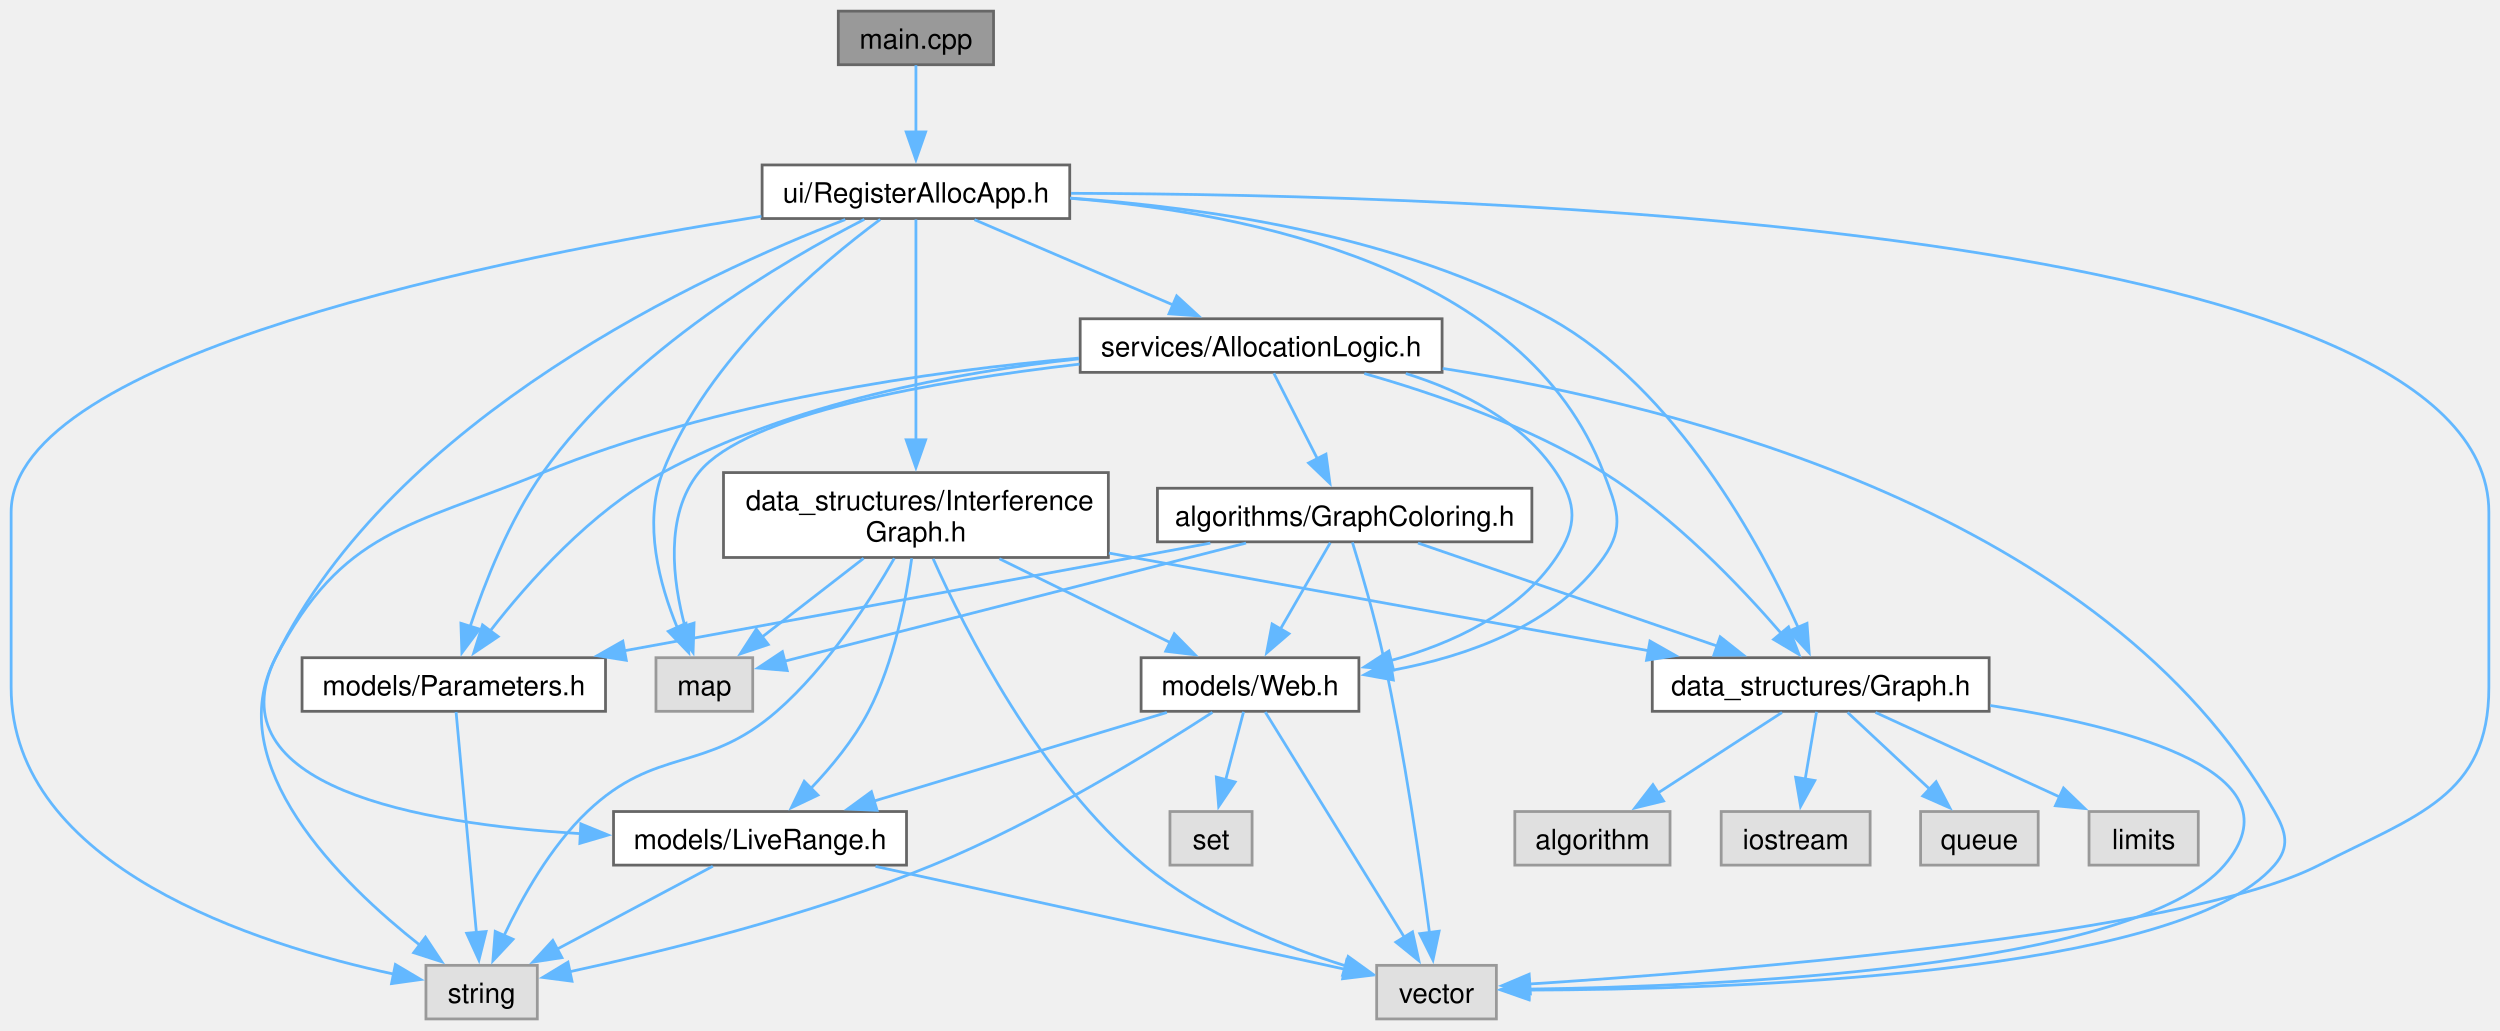
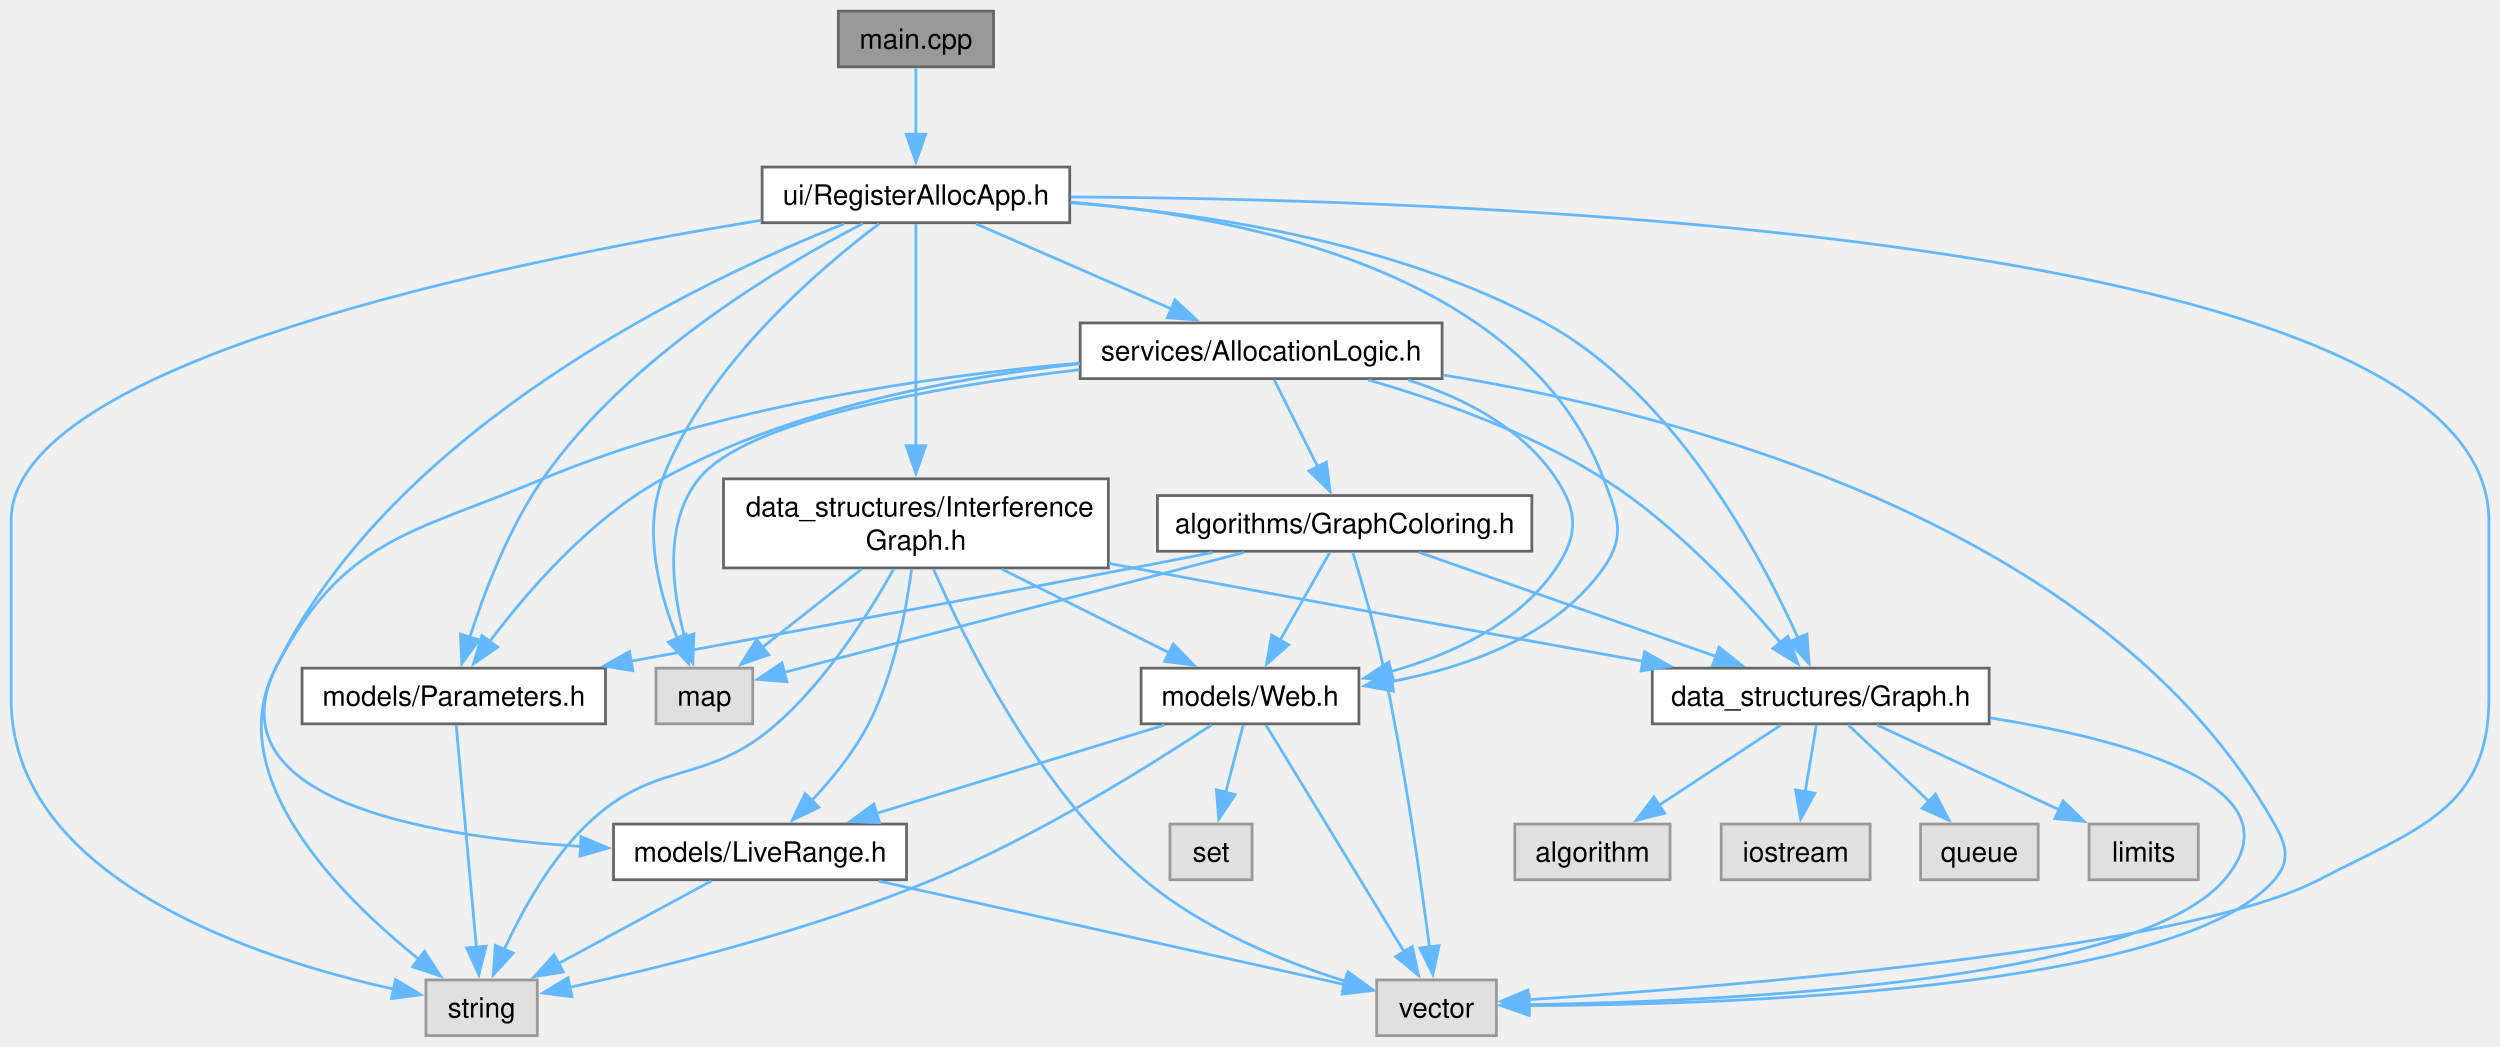
- <svg xmlns="http://www.w3.org/2000/svg" xmlns:xlink="http://www.w3.org/1999/xlink" width="898pt" height="370pt" viewBox="0.00 0.00 898.00 370.00">
-   <g id="graph0" class="graph" transform="scale(1 1) rotate(0) translate(4 366)">
+ <svg xmlns="http://www.w3.org/2000/svg" xmlns:xlink="http://www.w3.org/1999/xlink" width="898pt" height="376pt" viewBox="0.00 0.00 898.00 376.00">
+   <g id="graph0" class="graph" transform="scale(1 1) rotate(0) translate(4 372)">
    <g id="Node000001" class="node">
      <g id="a_Node000001">
        <a xlink:title=" ">
-           <polygon fill="#999999" stroke="#666666" points="352.88,-362 297.12,-362 297.12,-342.75 352.88,-342.75 352.88,-362" />
-           <text text-anchor="middle" x="325" y="-348.5" font-family="Helvetica,sans-Serif" font-size="10.00">main.cpp</text>
+           <polygon fill="#999999" stroke="#666666" points="352.88,-368 297.12,-368 297.12,-348 352.88,-348 352.88,-368" />
+           <text text-anchor="middle" x="325" y="-354.5" font-family="Helvetica,sans-Serif" font-size="10.00">main.cpp</text>
        </a>
      </g>
    </g>
    <g id="Node000002" class="node">
      <g id="a_Node000002">
-         <a xlink:href="_register_alloc_app_8h.html" target="_top" xlink:title="Main application controller: CLI and batch-mode entry points.">
-           <polygon fill="white" stroke="#666666" points="380.25,-306.75 269.75,-306.75 269.75,-287.5 380.25,-287.5 380.25,-306.75" />
-           <text text-anchor="middle" x="325" y="-293.25" font-family="Helvetica,sans-Serif" font-size="10.00">ui/RegisterAllocApp.h</text>
+         <a xlink:href="RegisterAllocApp_8h.html" target="_top" xlink:title="Main application controller: CLI and batch-mode entry points.">
+           <polygon fill="white" stroke="#666666" points="380.25,-312 269.75,-312 269.75,-292 380.25,-292 380.25,-312" />
+           <text text-anchor="middle" x="325" y="-298.5" font-family="Helvetica,sans-Serif" font-size="10.00">ui/RegisterAllocApp.h</text>
        </a>
      </g>
    </g>
    <g id="edge1_Node000001_Node000002" class="edge">
      <g id="a_edge1_Node000001_Node000002">
        <a xlink:title=" ">
-           <path fill="none" stroke="#63b8ff" d="M325,-342.58C325,-336.07 325,-326.92 325,-318.62" />
-           <polygon fill="#63b8ff" stroke="#63b8ff" points="328.5,-318.62 325,-308.62 321.5,-318.62 328.5,-318.62" />
+           <path fill="none" stroke="#63b8ff" d="M325,-347.59C325,-341.01 325,-331.96 325,-323.73" />
+           <polygon fill="#63b8ff" stroke="#63b8ff" points="328.5,-323.81 325,-313.81 321.5,-323.81 328.5,-323.81" />
        </a>
      </g>
    </g>
    <g id="Node000003" class="node">
      <g id="a_Node000003">
        <a xlink:title=" ">
-           <polygon fill="#e0e0e0" stroke="#999999" points="266.38,-129.75 231.62,-129.75 231.62,-110.5 266.38,-110.5 266.38,-129.75" />
-           <text text-anchor="middle" x="249" y="-116.25" font-family="Helvetica,sans-Serif" font-size="10.00">map</text>
+           <polygon fill="#e0e0e0" stroke="#999999" points="266.38,-132 231.62,-132 231.62,-112 266.38,-112 266.38,-132" />
+           <text text-anchor="middle" x="249" y="-118.5" font-family="Helvetica,sans-Serif" font-size="10.00">map</text>
        </a>
      </g>
    </g>
    <g id="edge2_Node000002_Node000003" class="edge">
      <g id="a_edge2_Node000002_Node000003">
        <a xlink:title=" ">
-           <path fill="none" stroke="#63b8ff" d="M312.18,-287.18C291.1,-271.59 249.84,-237.16 234,-196.25 226.96,-178.06 232.9,-156.07 239.27,-140.59" />
-           <polygon fill="#63b8ff" stroke="#63b8ff" points="242.42,-142.12 243.38,-131.57 236.05,-139.22 242.42,-142.12" />
+           <path fill="none" stroke="#63b8ff" d="M311.84,-291.67C290.65,-275.73 249.74,-240.98 234,-200 226.77,-181.18 232.92,-158.37 239.39,-142.48" />
+           <polygon fill="#63b8ff" stroke="#63b8ff" points="242.44,-144.23 243.35,-133.68 236.06,-141.36 242.44,-144.23" />
        </a>
      </g>
    </g>
    <g id="Node000004" class="node">
      <g id="a_Node000004">
        <a xlink:title=" ">
-           <polygon fill="#e0e0e0" stroke="#999999" points="189,-19.25 149,-19.25 149,0 189,0 189,-19.25" />
-           <text text-anchor="middle" x="169" y="-5.75" font-family="Helvetica,sans-Serif" font-size="10.00">string</text>
+           <polygon fill="#e0e0e0" stroke="#999999" points="189,-20 149,-20 149,0 189,0 189,-20" />
+           <text text-anchor="middle" x="169" y="-6.5" font-family="Helvetica,sans-Serif" font-size="10.00">string</text>
        </a>
      </g>
    </g>
    <g id="edge3_Node000002_Node000004" class="edge">
      <g id="a_edge3_Node000002_Node000004">
        <a xlink:title=" ">
-           <path fill="none" stroke="#63b8ff" d="M269.5,-288.32C176.68,-273.69 0,-238.44 0,-182 0,-182 0,-182 0,-119.12 0,-54.54 88.47,-26.62 137.39,-16.11" />
-           <polygon fill="#63b8ff" stroke="#63b8ff" points="138.02,-19.55 147.13,-14.15 136.64,-12.69 138.02,-19.55" />
+           <path fill="none" stroke="#63b8ff" d="M269.5,-292.9C176.68,-277.77 0,-241.54 0,-185 0,-185 0,-185 0,-121 0,-56.16 88.47,-27.56 137.39,-16.71" />
+           <polygon fill="#63b8ff" stroke="#63b8ff" points="138.05,-20.14 147.13,-14.68 136.63,-13.29 138.05,-20.14" />
        </a>
      </g>
    </g>
    <g id="Node000005" class="node">
      <g id="a_Node000005">
        <a xlink:title=" ">
-           <polygon fill="#e0e0e0" stroke="#999999" points="533.5,-19.25 490.5,-19.25 490.5,0 533.5,0 533.5,-19.25" />
-           <text text-anchor="middle" x="512" y="-5.75" font-family="Helvetica,sans-Serif" font-size="10.00">vector</text>
+           <polygon fill="#e0e0e0" stroke="#999999" points="533.5,-20 490.5,-20 490.5,0 533.5,0 533.5,-20" />
+           <text text-anchor="middle" x="512" y="-6.5" font-family="Helvetica,sans-Serif" font-size="10.00">vector</text>
        </a>
      </g>
    </g>
    <g id="edge4_Node000002_Node000005" class="edge">
      <g id="a_edge4_Node000002_Node000005">
        <a xlink:title=" ">
-           <path fill="none" stroke="#63b8ff" d="M380.72,-296.56C523.26,-296.19 890,-285.2 890,-182 890,-182 890,-182 890,-119.12 890,-79.87 863.92,-73.17 829,-55.25 779.92,-30.06 616.34,-17.1 545.35,-12.55" />
-           <polygon fill="#63b8ff" stroke="#63b8ff" points="545.71,-9.07 535.51,-11.94 545.27,-16.06 545.71,-9.07" />
+           <path fill="none" stroke="#63b8ff" d="M380.72,-301.26C523.26,-300.43 890,-288.27 890,-185 890,-185 890,-185 890,-121 890,-81.38 864.16,-74.26 829,-56 779.92,-30.51 615.61,-17.46 544.86,-12.91" />
+           <polygon fill="#63b8ff" stroke="#63b8ff" points="545.27,-9.43 535.07,-12.3 544.84,-16.41 545.27,-9.43" />
        </a>
      </g>
    </g>
    <g id="Node000006" class="node">
      <g id="a_Node000006">
-         <a xlink:href="_graph_8h.html" target="_top" xlink:title=" ">
-           <polygon fill="white" stroke="#666666" points="710.5,-129.75 589.5,-129.75 589.5,-110.5 710.5,-110.5 710.5,-129.75" />
-           <text text-anchor="middle" x="650" y="-116.25" font-family="Helvetica,sans-Serif" font-size="10.00">data_structures/Graph.h</text>
+         <a xlink:href="Graph_8h.html" target="_top" xlink:title=" ">
+           <polygon fill="white" stroke="#666666" points="710.5,-132 589.5,-132 589.5,-112 710.5,-112 710.5,-132" />
+           <text text-anchor="middle" x="650" y="-118.5" font-family="Helvetica,sans-Serif" font-size="10.00">data_structures/Graph.h</text>
        </a>
      </g>
    </g>
    <g id="edge5_Node000002_Node000006" class="edge">
      <g id="a_edge5_Node000002_Node000006">
        <a xlink:title=" ">
-           <path fill="none" stroke="#63b8ff" d="M380.34,-294.85C428.67,-291.59 499.3,-281.49 553,-251.5 598.23,-226.24 628.48,-170.14 641.97,-140.44" />
-           <polygon fill="#63b8ff" stroke="#63b8ff" points="645.07,-142.09 645.85,-131.53 638.65,-139.3 645.07,-142.09" />
+           <path fill="none" stroke="#63b8ff" d="M380.64,-299.15C428.43,-295.49 497.81,-285.06 551,-256 597.38,-230.66 628.16,-173.24 641.86,-142.8" />
+           <polygon fill="#63b8ff" stroke="#63b8ff" points="645.06,-144.21 645.81,-133.64 638.64,-141.44 645.06,-144.21" />
        </a>
      </g>
    </g>
    <g id="Node000011" class="node">
      <g id="a_Node000011">
-         <a xlink:href="_interference_graph_8h.html" target="_top" xlink:title="Builds live webs and the interference graph from parsed live ranges.">
-           <polygon fill="white" stroke="#666666" points="394.12,-196.25 255.88,-196.25 255.88,-165.75 394.12,-165.75 394.12,-196.25" />
-           <text text-anchor="start" x="263.88" y="-182.75" font-family="Helvetica,sans-Serif" font-size="10.00">data_structures/Interference</text>
-           <text text-anchor="middle" x="325" y="-171.5" font-family="Helvetica,sans-Serif" font-size="10.00">Graph.h</text>
+         <a xlink:href="InterferenceGraph_8h.html" target="_top" xlink:title="Builds live webs and the interference graph from parsed live ranges.">
+           <polygon fill="white" stroke="#666666" points="394.12,-200 255.88,-200 255.88,-168 394.12,-168 394.12,-200" />
+           <text text-anchor="start" x="263.88" y="-186.5" font-family="Helvetica,sans-Serif" font-size="10.00">data_structures/Interference</text>
+           <text text-anchor="middle" x="325" y="-174.5" font-family="Helvetica,sans-Serif" font-size="10.00">Graph.h</text>
        </a>
      </g>
    </g>
    <g id="edge11_Node000002_Node000011" class="edge">
      <g id="a_edge11_Node000002_Node000011">
        <a xlink:title=" ">
-           <path fill="none" stroke="#63b8ff" d="M325,-287.17C325,-270.28 325,-233.15 325,-207.85" />
-           <polygon fill="#63b8ff" stroke="#63b8ff" points="328.5,-208.03 325,-198.03 321.5,-208.03 328.5,-208.03" />
+           <path fill="none" stroke="#63b8ff" d="M325,-291.51C325,-274.3 325,-237.39 325,-211.88" />
+           <polygon fill="#63b8ff" stroke="#63b8ff" points="328.5,-211.93 325,-201.93 321.5,-211.93 328.5,-211.93" />
        </a>
      </g>
    </g>
    <g id="Node000012" class="node">
      <g id="a_Node000012">
-         <a xlink:href="_live_range_8h.html" target="_top" xlink:title="Data model for a single live range of a variable.">
-           <polygon fill="white" stroke="#666666" points="321.62,-74.5 216.38,-74.5 216.38,-55.25 321.62,-55.25 321.62,-74.5" />
-           <text text-anchor="middle" x="269" y="-61" font-family="Helvetica,sans-Serif" font-size="10.00">models/LiveRange.h</text>
+         <a xlink:href="LiveRange_8h.html" target="_top" xlink:title="Data model for a single live range of a variable.">
+           <polygon fill="white" stroke="#666666" points="321.62,-76 216.38,-76 216.38,-56 321.62,-56 321.62,-76" />
+           <text text-anchor="middle" x="269" y="-62.5" font-family="Helvetica,sans-Serif" font-size="10.00">models/LiveRange.h</text>
        </a>
      </g>
    </g>
    <g id="edge24_Node000002_Node000012" class="edge">
      <g id="a_edge24_Node000002_Node000012">
        <a xlink:title=" ">
-           <path fill="none" stroke="#63b8ff" d="M299.61,-287.15C249.11,-267.7 137.26,-216.34 95,-129.75 72.41,-83.46 146.1,-70.08 204.5,-66.56" />
-           <polygon fill="#63b8ff" stroke="#63b8ff" points="204.63,-70.06 214.44,-66.06 204.27,-63.07 204.63,-70.06" />
+           <path fill="none" stroke="#63b8ff" d="M299.2,-291.61C248.46,-271.53 136.99,-219.02 95,-132 72.57,-85.51 146.22,-71.74 204.57,-67.96" />
+           <polygon fill="#63b8ff" stroke="#63b8ff" points="204.7,-71.46 214.49,-67.41 204.31,-64.47 204.7,-71.46" />
        </a>
      </g>
    </g>
    <g id="Node000013" class="node">
      <g id="a_Node000013">
-         <a xlink:href="_web_8h.html" target="_top" xlink:title="Data model for a live web (merged live ranges of a variable).">
-           <polygon fill="white" stroke="#666666" points="484.12,-129.75 405.88,-129.75 405.88,-110.5 484.12,-110.5 484.12,-129.75" />
-           <text text-anchor="middle" x="445" y="-116.25" font-family="Helvetica,sans-Serif" font-size="10.00">models/Web.h</text>
+         <a xlink:href="Web_8h.html" target="_top" xlink:title="Data model for a live web (merged live ranges of a variable).">
+           <polygon fill="white" stroke="#666666" points="484.12,-132 405.88,-132 405.88,-112 484.12,-112 484.12,-132" />
+           <text text-anchor="middle" x="445" y="-118.5" font-family="Helvetica,sans-Serif" font-size="10.00">models/Web.h</text>
        </a>
      </g>
    </g>
    <g id="edge27_Node000002_Node000013" class="edge">
      <g id="a_edge27_Node000002_Node000013">
        <a xlink:title=" ">
-           <path fill="none" stroke="#63b8ff" d="M380.73,-294.75C444.62,-289.63 544.14,-269.66 572,-196.25 576.81,-183.58 579.84,-176.81 572,-165.75 554.72,-141.36 523.01,-130.21 495.61,-125.15" />
-           <polygon fill="#63b8ff" stroke="#63b8ff" points="496.49,-121.74 486.07,-123.62 495.39,-128.66 496.49,-121.74" />
+           <path fill="none" stroke="#63b8ff" d="M380.52,-299.42C444.47,-294.07 544.3,-273.73 572,-200 577,-186.69 580.21,-179.62 572,-168 554.74,-143.57 523.03,-132.32 495.62,-127.17" />
+           <polygon fill="#63b8ff" stroke="#63b8ff" points="496.51,-123.77 486.07,-125.62 495.38,-130.68 496.51,-123.77" />
        </a>
      </g>
    </g>
    <g id="Node000015" class="node">
      <g id="a_Node000015">
-         <a xlink:href="_parameters_8h.html" target="_top" xlink:title="Configuration parameters parsed from the registers/config input file.">
-           <polygon fill="white" stroke="#666666" points="213.5,-129.75 104.5,-129.75 104.5,-110.5 213.5,-110.5 213.5,-129.75" />
-           <text text-anchor="middle" x="159" y="-116.25" font-family="Helvetica,sans-Serif" font-size="10.00">models/Parameters.h</text>
+         <a xlink:href="Parameters_8h.html" target="_top" xlink:title="Configuration parameters parsed from the registers/config input file.">
+           <polygon fill="white" stroke="#666666" points="213.5,-132 104.5,-132 104.5,-112 213.5,-112 213.5,-132" />
+           <text text-anchor="middle" x="159" y="-118.5" font-family="Helvetica,sans-Serif" font-size="10.00">models/Parameters.h</text>
        </a>
      </g>
    </g>
    <g id="edge25_Node000002_Node000015" class="edge">
      <g id="a_edge25_Node000002_Node000015">
        <a xlink:title=" ">
-           <path fill="none" stroke="#63b8ff" d="M306.47,-287.22C277.54,-272.38 221.79,-239.87 191,-196.25 178.88,-179.08 170.07,-156.61 164.8,-140.73" />
-           <polygon fill="#63b8ff" stroke="#63b8ff" points="168.24,-140.01 161.91,-131.52 161.56,-142.11 168.24,-140.01" />
+           <path fill="none" stroke="#63b8ff" d="M305.94,-291.73C276.81,-276.59 221.4,-243.79 191,-200 178.76,-182.37 169.97,-159.35 164.73,-143.08" />
+           <polygon fill="#63b8ff" stroke="#63b8ff" points="168.11,-142.17 161.86,-133.61 161.41,-144.2 168.11,-142.17" />
        </a>
      </g>
    </g>
    <g id="Node000016" class="node">
      <g id="a_Node000016">
-         <a xlink:href="_allocation_logic_8h.html" target="_top" xlink:title="Orchestration layer: runs the selected algorithm and writes output.">
-           <polygon fill="white" stroke="#666666" points="514,-251.5 384,-251.5 384,-232.25 514,-232.25 514,-251.5" />
-           <text text-anchor="middle" x="449" y="-238" font-family="Helvetica,sans-Serif" font-size="10.00">services/AllocationLogic.h</text>
+         <a xlink:href="AllocationLogic_8h.html" target="_top" xlink:title="Orchestration layer: runs the selected algorithm and writes output.">
+           <polygon fill="white" stroke="#666666" points="514,-256 384,-256 384,-236 514,-236 514,-256" />
+           <text text-anchor="middle" x="449" y="-242.5" font-family="Helvetica,sans-Serif" font-size="10.00">services/AllocationLogic.h</text>
        </a>
      </g>
    </g>
    <g id="edge28_Node000002_Node000016" class="edge">
      <g id="a_edge28_Node000002_Node000016">
        <a xlink:title=" ">
-           <path fill="none" stroke="#63b8ff" d="M346.03,-287.09C365.63,-278.68 395.11,-266.02 417.51,-256.4" />
-           <polygon fill="#63b8ff" stroke="#63b8ff" points="418.66,-259.71 426.47,-252.55 415.9,-253.28 418.66,-259.71" />
+           <path fill="none" stroke="#63b8ff" d="M346.6,-291.59C365.95,-283.17 394.6,-270.69 416.68,-261.07" />
+           <polygon fill="#63b8ff" stroke="#63b8ff" points="418.07,-264.29 425.84,-257.08 415.28,-257.87 418.07,-264.29" />
        </a>
      </g>
    </g>
    <g id="edge7_Node000006_Node000005" class="edge">
      <g id="a_edge7_Node000006_Node000005">
        <a xlink:title=" ">
-           <path fill="none" stroke="#63b8ff" d="M710.87,-112.59C762.17,-104.67 823.06,-88.08 795,-55.25 763.14,-17.98 612.49,-11.65 544.93,-10.71" />
-           <polygon fill="#63b8ff" stroke="#63b8ff" points="545.25,-7.21 535.21,-10.61 545.18,-14.21 545.25,-7.21" />
+           <path fill="none" stroke="#63b8ff" d="M710.9,-114.14C762.21,-105.93 823.12,-88.94 795,-56 763.16,-18.7 612.5,-12.16 544.93,-11.13" />
+           <polygon fill="#63b8ff" stroke="#63b8ff" points="545.26,-7.63 535.21,-11.01 545.17,-14.63 545.26,-7.63" />
        </a>
      </g>
    </g>
    <g id="Node000007" class="node">
      <g id="a_Node000007">
        <a xlink:title=" ">
-           <polygon fill="#e0e0e0" stroke="#999999" points="667.75,-74.5 614.25,-74.5 614.25,-55.25 667.75,-55.25 667.75,-74.5" />
-           <text text-anchor="middle" x="641" y="-61" font-family="Helvetica,sans-Serif" font-size="10.00">iostream</text>
+           <polygon fill="#e0e0e0" stroke="#999999" points="667.75,-76 614.25,-76 614.25,-56 667.75,-56 667.75,-76" />
+           <text text-anchor="middle" x="641" y="-62.5" font-family="Helvetica,sans-Serif" font-size="10.00">iostream</text>
        </a>
      </g>
    </g>
    <g id="edge6_Node000006_Node000007" class="edge">
      <g id="a_edge6_Node000006_Node000007">
        <a xlink:title=" ">
-           <path fill="none" stroke="#63b8ff" d="M648.51,-110.33C647.4,-103.74 645.83,-94.46 644.41,-86.07" />
-           <polygon fill="#63b8ff" stroke="#63b8ff" points="647.89,-85.63 642.77,-76.35 640.99,-86.8 647.89,-85.63" />
+           <path fill="none" stroke="#63b8ff" d="M648.43,-111.59C647.32,-104.93 645.79,-95.75 644.41,-87.44" />
+           <polygon fill="#63b8ff" stroke="#63b8ff" points="647.89,-87.08 642.8,-77.79 640.99,-88.23 647.89,-87.08" />
        </a>
      </g>
    </g>
    <g id="Node000008" class="node">
      <g id="a_Node000008">
        <a xlink:title=" ">
-           <polygon fill="#e0e0e0" stroke="#999999" points="728.12,-74.5 685.88,-74.5 685.88,-55.25 728.12,-55.25 728.12,-74.5" />
-           <text text-anchor="middle" x="707" y="-61" font-family="Helvetica,sans-Serif" font-size="10.00">queue</text>
+           <polygon fill="#e0e0e0" stroke="#999999" points="728.12,-76 685.88,-76 685.88,-56 728.12,-56 728.12,-76" />
+           <text text-anchor="middle" x="707" y="-62.5" font-family="Helvetica,sans-Serif" font-size="10.00">queue</text>
        </a>
      </g>
    </g>
    <g id="edge8_Node000006_Node000008" class="edge">
      <g id="a_edge8_Node000006_Node000008">
        <a xlink:title=" ">
-           <path fill="none" stroke="#63b8ff" d="M659.67,-110.09C667.74,-102.55 679.47,-91.6 689.22,-82.48" />
-           <polygon fill="#63b8ff" stroke="#63b8ff" points="691.45,-85.19 696.37,-75.81 686.67,-80.08 691.45,-85.19" />
+           <path fill="none" stroke="#63b8ff" d="M659.93,-111.59C667.94,-104.01 679.42,-93.13 689.03,-84.02" />
+           <polygon fill="#63b8ff" stroke="#63b8ff" points="691.23,-86.76 696.09,-77.34 686.42,-81.68 691.23,-86.76" />
        </a>
      </g>
    </g>
    <g id="Node000009" class="node">
      <g id="a_Node000009">
        <a xlink:title=" ">
-           <polygon fill="#e0e0e0" stroke="#999999" points="785.62,-74.5 746.38,-74.5 746.38,-55.25 785.62,-55.25 785.62,-74.5" />
-           <text text-anchor="middle" x="766" y="-61" font-family="Helvetica,sans-Serif" font-size="10.00">limits</text>
+           <polygon fill="#e0e0e0" stroke="#999999" points="785.62,-76 746.38,-76 746.38,-56 785.62,-56 785.62,-76" />
+           <text text-anchor="middle" x="766" y="-62.5" font-family="Helvetica,sans-Serif" font-size="10.00">limits</text>
        </a>
      </g>
    </g>
    <g id="edge9_Node000006_Node000009" class="edge">
      <g id="a_edge9_Node000006_Node000009">
        <a xlink:title=" ">
-           <path fill="none" stroke="#63b8ff" d="M669.68,-110.09C687.84,-101.75 715.08,-89.25 735.97,-79.66" />
-           <polygon fill="#63b8ff" stroke="#63b8ff" points="737.22,-82.94 744.85,-75.58 734.3,-76.58 737.22,-82.94" />
+           <path fill="none" stroke="#63b8ff" d="M670.21,-111.59C688.34,-103.15 715.19,-90.65 735.86,-81.03" />
+           <polygon fill="#63b8ff" stroke="#63b8ff" points="737.07,-84.33 744.65,-76.94 734.11,-77.98 737.07,-84.33" />
        </a>
      </g>
    </g>
    <g id="Node000010" class="node">
      <g id="a_Node000010">
        <a xlink:title=" ">
-           <polygon fill="#e0e0e0" stroke="#999999" points="595.88,-74.5 540.12,-74.5 540.12,-55.25 595.88,-55.25 595.88,-74.5" />
-           <text text-anchor="middle" x="568" y="-61" font-family="Helvetica,sans-Serif" font-size="10.00">algorithm</text>
+           <polygon fill="#e0e0e0" stroke="#999999" points="595.88,-76 540.12,-76 540.12,-56 595.88,-56 595.88,-76" />
+           <text text-anchor="middle" x="568" y="-62.5" font-family="Helvetica,sans-Serif" font-size="10.00">algorithm</text>
        </a>
      </g>
    </g>
    <g id="edge10_Node000006_Node000010" class="edge">
      <g id="a_edge10_Node000006_Node000010">
        <a xlink:title=" ">
-           <path fill="none" stroke="#63b8ff" d="M636.09,-110.09C623.84,-102.14 605.75,-90.39 591.29,-81" />
-           <polygon fill="#63b8ff" stroke="#63b8ff" points="593.54,-78.29 583.25,-75.78 589.73,-84.16 593.54,-78.29" />
+           <path fill="none" stroke="#63b8ff" d="M635.72,-111.59C623.56,-103.59 605.86,-91.93 591.6,-82.54" />
+           <polygon fill="#63b8ff" stroke="#63b8ff" points="593.94,-79.89 583.66,-77.31 590.09,-85.73 593.94,-79.89" />
        </a>
      </g>
    </g>
    <g id="edge12_Node000011_Node000003" class="edge">
      <g id="a_edge12_Node000011_Node000003">
        <a xlink:title=" ">
-           <path fill="none" stroke="#63b8ff" d="M306.21,-165.45C295.09,-156.83 280.98,-145.9 269.56,-137.05" />
-           <polygon fill="#63b8ff" stroke="#63b8ff" points="271.96,-134.49 261.91,-131.13 267.67,-140.02 271.96,-134.49" />
+           <path fill="none" stroke="#63b8ff" d="M305.43,-167.55C294.54,-158.95 281,-148.26 269.9,-139.5" />
+           <polygon fill="#63b8ff" stroke="#63b8ff" points="272.12,-136.8 262.1,-133.35 267.78,-142.29 272.12,-136.8" />
        </a>
      </g>
    </g>
    <g id="edge13_Node000011_Node000004" class="edge">
      <g id="a_edge13_Node000011_Node000004">
        <a xlink:title=" ">
-           <path fill="none" stroke="#63b8ff" d="M317.23,-165.45C308.54,-150.24 293.26,-126.42 275,-110.5 249.22,-88.03 231.77,-98.07 207,-74.5 193.71,-61.85 183.46,-43.55 176.97,-29.78" />
-           <polygon fill="#63b8ff" stroke="#63b8ff" points="180.28,-28.61 173.04,-20.88 173.88,-31.44 180.28,-28.61" />
+           <path fill="none" stroke="#63b8ff" d="M316.98,-167.55C308.3,-151.99 293.22,-128.04 275,-112 249.34,-89.4 231.68,-99.67 207,-76 193.73,-63.28 183.57,-44.92 177.11,-30.96" />
+           <polygon fill="#63b8ff" stroke="#63b8ff" points="180.36,-29.65 173.17,-21.87 173.94,-32.43 180.36,-29.65" />
        </a>
      </g>
    </g>
    <g id="edge14_Node000011_Node000005" class="edge">
      <g id="a_edge14_Node000011_Node000005">
        <a xlink:title=" ">
-           <path fill="none" stroke="#63b8ff" d="M331.18,-165.29C342.62,-139.68 369.4,-86.64 407,-55.25 428.11,-37.63 457.19,-26 479.4,-19.04" />
-           <polygon fill="#63b8ff" stroke="#63b8ff" points="480.26,-22.44 488.86,-16.25 478.28,-15.72 480.26,-22.44" />
+           <path fill="none" stroke="#63b8ff" d="M331.3,-167.62C342.75,-141.4 369.3,-87.83 407,-56 428.03,-38.24 457.13,-26.51 479.36,-19.49" />
+           <polygon fill="#63b8ff" stroke="#63b8ff" points="480.24,-22.88 488.83,-16.68 478.24,-16.17 480.24,-22.88" />
        </a>
      </g>
    </g>
    <g id="edge15_Node000011_Node000006" class="edge">
      <g id="a_edge15_Node000011_Node000006">
        <a xlink:title=" ">
-           <path fill="none" stroke="#63b8ff" d="M394.32,-167.33C397.25,-166.79 400.16,-166.27 403,-165.75 466.04,-154.3 538.16,-141.28 588.12,-132.27" />
-           <polygon fill="#63b8ff" stroke="#63b8ff" points="588.67,-135.73 597.89,-130.51 587.43,-128.84 588.67,-135.73" />
+           <path fill="none" stroke="#63b8ff" d="M394.32,-169.63C397.25,-169.08 400.15,-168.53 403,-168 465.2,-156.35 536.3,-143.44 586.19,-134.45" />
+           <polygon fill="#63b8ff" stroke="#63b8ff" points="586.74,-137.91 595.96,-132.69 585.5,-131.02 586.74,-137.91" />
        </a>
      </g>
    </g>
    <g id="edge16_Node000011_Node000012" class="edge">
      <g id="a_edge16_Node000011_Node000012">
        <a xlink:title=" ">
-           <path fill="none" stroke="#63b8ff" d="M323.49,-165.45C321.51,-150.88 317.16,-128.14 308,-110.5 302.69,-100.28 294.58,-90.47 287.12,-82.66" />
-           <polygon fill="#63b8ff" stroke="#63b8ff" points="289.81,-80.4 280.24,-75.85 284.88,-85.37 289.81,-80.4" />
+           <path fill="none" stroke="#63b8ff" d="M323.46,-167.58C321.48,-152.68 317.15,-129.81 308,-112 302.78,-101.84 294.81,-92.08 287.43,-84.25" />
+           <polygon fill="#63b8ff" stroke="#63b8ff" points="290.13,-82.01 280.59,-77.4 285.18,-86.95 290.13,-82.01" />
        </a>
      </g>
    </g>
    <g id="edge19_Node000011_Node000013" class="edge">
      <g id="a_edge19_Node000011_Node000013">
        <a xlink:title=" ">
-           <path fill="none" stroke="#63b8ff" d="M354.97,-165.3C373.77,-156.07 397.88,-144.25 416.41,-135.15" />
-           <polygon fill="#63b8ff" stroke="#63b8ff" points="417.8,-138.37 425.24,-130.82 414.72,-132.08 417.8,-138.37" />
+           <path fill="none" stroke="#63b8ff" d="M355.9,-167.55C374.39,-158.3 397.75,-146.63 415.9,-137.55" />
+           <polygon fill="#63b8ff" stroke="#63b8ff" points="417.45,-140.69 424.83,-133.08 414.32,-134.43 417.45,-140.69" />
        </a>
      </g>
    </g>
    <g id="edge17_Node000012_Node000004" class="edge">
      <g id="a_edge17_Node000012_Node000004">
        <a xlink:title=" ">
-           <path fill="none" stroke="#63b8ff" d="M252.04,-54.84C236.74,-46.69 213.97,-34.57 196.14,-25.08" />
-           <polygon fill="#63b8ff" stroke="#63b8ff" points="197.85,-22.02 187.38,-20.41 194.56,-28.2 197.85,-22.02" />
+           <path fill="none" stroke="#63b8ff" d="M251.58,-55.59C236.33,-47.36 213.92,-35.26 196.29,-25.74" />
+           <polygon fill="#63b8ff" stroke="#63b8ff" points="198.35,-22.87 187.89,-21.2 195.02,-29.03 198.35,-22.87" />
        </a>
      </g>
    </g>
    <g id="edge18_Node000012_Node000005" class="edge">
      <g id="a_edge18_Node000012_Node000005">
        <a xlink:title=" ">
-           <path fill="none" stroke="#63b8ff" d="M310.5,-54.78C358.18,-44.33 435.45,-27.4 479.15,-17.82" />
-           <polygon fill="#63b8ff" stroke="#63b8ff" points="479.78,-21.27 488.8,-15.71 478.28,-14.43 479.78,-21.27" />
+           <path fill="none" stroke="#63b8ff" d="M311.61,-55.53C359.36,-44.92 435.76,-27.94 479.13,-18.31" />
+           <polygon fill="#63b8ff" stroke="#63b8ff" points="479.69,-21.76 488.7,-16.18 478.18,-14.93 479.69,-21.76" />
        </a>
      </g>
    </g>
    <g id="edge20_Node000013_Node000004" class="edge">
      <g id="a_edge20_Node000013_Node000004">
        <a xlink:title=" ">
-           <path fill="none" stroke="#63b8ff" d="M431.5,-110.13C410.7,-96.6 369.19,-70.94 331,-55.25 287.07,-37.2 233.49,-24.06 200.31,-16.89" />
-           <polygon fill="#63b8ff" stroke="#63b8ff" points="201.46,-13.55 190.95,-14.91 200.01,-20.4 201.46,-13.55" />
+           <path fill="none" stroke="#63b8ff" d="M431.18,-111.61C410.29,-97.78 369.07,-71.85 331,-56 287.13,-37.73 233.54,-24.5 200.33,-17.29" />
+           <polygon fill="#63b8ff" stroke="#63b8ff" points="201.48,-13.95 190.97,-15.3 200.03,-20.8 201.48,-13.95" />
        </a>
      </g>
    </g>
    <g id="edge22_Node000013_Node000005" class="edge">
      <g id="a_edge22_Node000013_Node000005">
        <a xlink:title=" ">
-           <path fill="none" stroke="#63b8ff" d="M450.48,-110.25C461.38,-92.6 485.96,-52.8 500.53,-29.2" />
-           <polygon fill="#63b8ff" stroke="#63b8ff" points="503.37,-31.26 505.65,-20.91 497.41,-27.58 503.37,-31.26" />
+           <path fill="none" stroke="#63b8ff" d="M450.71,-111.62C461.69,-93.6 485.92,-53.81 500.41,-30.02" />
+           <polygon fill="#63b8ff" stroke="#63b8ff" points="503.3,-32.01 505.51,-21.65 497.32,-28.37 503.3,-32.01" />
        </a>
      </g>
    </g>
    <g id="edge23_Node000013_Node000012" class="edge">
      <g id="a_edge23_Node000013_Node000012">
        <a xlink:title=" ">
-           <path fill="none" stroke="#63b8ff" d="M415.14,-110.09C386.19,-101.33 342.05,-87.98 309.85,-78.23" />
-           <polygon fill="#63b8ff" stroke="#63b8ff" points="311.04,-74.94 300.45,-75.39 309.01,-81.64 311.04,-74.94" />
+           <path fill="none" stroke="#63b8ff" d="M414.34,-111.59C385.62,-102.78 342.47,-89.54 310.64,-79.78" />
+           <polygon fill="#63b8ff" stroke="#63b8ff" points="311.93,-76.51 301.34,-76.92 309.88,-83.2 311.93,-76.51" />
        </a>
      </g>
    </g>
    <g id="Node000014" class="node">
      <g id="a_Node000014">
        <a xlink:title=" ">
-           <polygon fill="#e0e0e0" stroke="#999999" points="445.75,-74.5 416.25,-74.5 416.25,-55.25 445.75,-55.25 445.75,-74.5" />
-           <text text-anchor="middle" x="431" y="-61" font-family="Helvetica,sans-Serif" font-size="10.00">set</text>
+           <polygon fill="#e0e0e0" stroke="#999999" points="445.75,-76 416.25,-76 416.25,-56 445.75,-56 445.75,-76" />
+           <text text-anchor="middle" x="431" y="-62.5" font-family="Helvetica,sans-Serif" font-size="10.00">set</text>
        </a>
      </g>
    </g>
    <g id="edge21_Node000013_Node000014" class="edge">
      <g id="a_edge21_Node000013_Node000014">
        <a xlink:title=" ">
-           <path fill="none" stroke="#63b8ff" d="M442.69,-110.33C440.94,-103.67 438.46,-94.24 436.23,-85.78" />
-           <polygon fill="#63b8ff" stroke="#63b8ff" points="439.67,-85.1 433.75,-76.32 432.9,-86.88 439.67,-85.1" />
+           <path fill="none" stroke="#63b8ff" d="M442.56,-111.59C440.83,-104.93 438.45,-95.75 436.3,-87.44" />
+           <polygon fill="#63b8ff" stroke="#63b8ff" points="439.69,-86.56 433.79,-77.76 432.91,-88.32 439.69,-86.56" />
        </a>
      </g>
    </g>
    <g id="edge26_Node000015_Node000004" class="edge">
      <g id="a_edge26_Node000015_Node000004">
        <a xlink:title=" ">
-           <path fill="none" stroke="#63b8ff" d="M159.82,-110.25C161.41,-93 164.95,-54.58 167.14,-30.81" />
-           <polygon fill="#63b8ff" stroke="#63b8ff" points="170.6,-31.41 168.03,-21.13 163.63,-30.77 170.6,-31.41" />
+           <path fill="none" stroke="#63b8ff" d="M159.85,-111.62C161.45,-94.01 164.95,-55.59 167.12,-31.65" />
+           <polygon fill="#63b8ff" stroke="#63b8ff" points="170.59,-32.14 168.01,-21.86 163.62,-31.5 170.59,-32.14" />
        </a>
      </g>
    </g>
    <g id="edge29_Node000016_Node000003" class="edge">
      <g id="a_edge29_Node000016_Node000003">
        <a xlink:title=" ">
-           <path fill="none" stroke="#63b8ff" d="M383.76,-235.21C331.43,-229.16 264.01,-217.43 247,-196.25 234.64,-180.86 237.59,-157.43 242.07,-140.83" />
-           <polygon fill="#63b8ff" stroke="#63b8ff" points="245.3,-142.2 244.95,-131.61 238.62,-140.11 245.3,-142.2" />
+           <path fill="none" stroke="#63b8ff" d="M383.75,-239.21C331.42,-233.06 264,-221.2 247,-200 234.35,-184.22 237.35,-160.2 241.92,-143.19" />
+           <polygon fill="#63b8ff" stroke="#63b8ff" points="245.24,-144.29 244.87,-133.71 238.56,-142.21 245.24,-144.29" />
        </a>
      </g>
    </g>
    <g id="edge30_Node000016_Node000004" class="edge">
      <g id="a_edge30_Node000016_Node000004">
        <a xlink:title=" ">
-           <path fill="none" stroke="#63b8ff" d="M383.5,-237.38C330.02,-232.71 253.37,-221.78 191,-196.25 142.97,-176.59 119.08,-175.73 95,-129.75 74.9,-91.38 118.47,-48.82 146.92,-26.41" />
-           <polygon fill="#63b8ff" stroke="#63b8ff" points="148.82,-29.37 154.68,-20.54 144.59,-23.79 148.82,-29.37" />
+           <path fill="none" stroke="#63b8ff" d="M383.7,-241.59C330.17,-236.94 253.33,-225.95 191,-200 142.73,-179.9 119.02,-178.44 95,-132 74.98,-93.29 118.02,-50.27 146.48,-27.4" />
+           <polygon fill="#63b8ff" stroke="#63b8ff" points="148.5,-30.26 154.27,-21.38 144.22,-24.73 148.5,-30.26" />
        </a>
      </g>
    </g>
    <g id="edge31_Node000016_Node000005" class="edge">
      <g id="a_edge31_Node000016_Node000005">
        <a xlink:title=" ">
-           <path fill="none" stroke="#63b8ff" d="M514.22,-233.66C601.45,-220 752.17,-181.39 813,-74.5 817.23,-67.06 818.59,-61.73 813,-55.25 778.67,-15.45 615.85,-10.56 545.03,-10.36" />
-           <polygon fill="#63b8ff" stroke="#63b8ff" points="545.22,-6.86 535.22,-10.36 545.22,-13.86 545.22,-6.86" />
+           <path fill="none" stroke="#63b8ff" d="M514.26,-237.32C601.54,-223.05 752.32,-183.36 813,-76 817.37,-68.26 818.8,-62.73 813,-56 778.69,-16.17 615.85,-11.07 545.03,-10.78" />
+           <polygon fill="#63b8ff" stroke="#63b8ff" points="545.22,-7.28 535.22,-10.77 545.22,-14.28 545.22,-7.28" />
        </a>
      </g>
    </g>
    <g id="edge38_Node000016_Node000006" class="edge">
      <g id="a_edge38_Node000016_Node000006">
        <a xlink:title=" ">
-           <path fill="none" stroke="#63b8ff" d="M486.07,-231.82C511.49,-224.59 545.3,-212.89 572,-196.25 597.34,-180.46 621.26,-155.34 635.77,-138.55" />
-           <polygon fill="#63b8ff" stroke="#63b8ff" points="638.43,-140.83 642.19,-130.92 633.08,-136.32 638.43,-140.83" />
+           <path fill="none" stroke="#63b8ff" d="M487.52,-235.52C512.8,-228.22 545.88,-216.55 572,-200 597.5,-183.84 621.34,-158.15 635.8,-140.93" />
+           <polygon fill="#63b8ff" stroke="#63b8ff" points="638.23,-143.49 641.85,-133.53 632.81,-139.06 638.23,-143.49" />
        </a>
      </g>
    </g>
    <g id="edge40_Node000016_Node000013" class="edge">
      <g id="a_edge40_Node000016_Node000013">
        <a xlink:title=" ">
-           <path fill="none" stroke="#63b8ff" d="M500.97,-231.83C521.38,-225.46 542.8,-214.63 555,-196.25 562.5,-184.96 562.57,-176.99 555,-165.75 541.61,-145.86 517.67,-134.83 495.53,-128.72" />
-           <polygon fill="#63b8ff" stroke="#63b8ff" points="496.55,-125.37 486,-126.38 494.88,-132.16 496.55,-125.37" />
+           <path fill="none" stroke="#63b8ff" d="M501.82,-235.5C521.97,-229.03 542.97,-218.17 555,-200 562.85,-188.14 562.93,-179.81 555,-168 541.62,-148.07 517.68,-136.96 495.55,-130.77" />
+           <polygon fill="#63b8ff" stroke="#63b8ff" points="496.56,-127.42 486.01,-128.4 494.87,-134.21 496.56,-127.42" />
        </a>
      </g>
    </g>
    <g id="edge39_Node000016_Node000015" class="edge">
      <g id="a_edge39_Node000016_Node000015">
        <a xlink:title=" ">
-           <path fill="none" stroke="#63b8ff" d="M383.57,-237.11C339.14,-232.27 280.28,-221.26 234,-196.25 208.25,-182.33 185.58,-156.77 172.08,-139.36" />
-           <polygon fill="#63b8ff" stroke="#63b8ff" points="174.94,-137.34 166.15,-131.42 169.33,-141.53 174.94,-137.34" />
+           <path fill="none" stroke="#63b8ff" d="M383.95,-241.34C339.42,-236.52 280.29,-225.43 234,-200 207.9,-185.66 185.2,-159.28 171.8,-141.44" />
+           <polygon fill="#63b8ff" stroke="#63b8ff" points="174.78,-139.58 166.08,-133.54 169.11,-143.69 174.78,-139.58" />
        </a>
      </g>
    </g>
    <g id="Node000017" class="node">
      <g id="a_Node000017">
-         <a xlink:href="_graph_coloring_8h.html" target="_top" xlink:title="Graph-coloring-based register allocation algorithms.">
-           <polygon fill="white" stroke="#666666" points="546.25,-190.62 411.75,-190.62 411.75,-171.38 546.25,-171.38 546.25,-190.62" />
-           <text text-anchor="middle" x="479" y="-177.12" font-family="Helvetica,sans-Serif" font-size="10.00">algorithms/GraphColoring.h</text>
+         <a xlink:href="GraphColoring_8h.html" target="_top" xlink:title="Graph-coloring-based register allocation algorithms.">
+           <polygon fill="white" stroke="#666666" points="546.25,-194 411.75,-194 411.75,-174 546.25,-174 546.25,-194" />
+           <text text-anchor="middle" x="479" y="-180.5" font-family="Helvetica,sans-Serif" font-size="10.00">algorithms/GraphColoring.h</text>
        </a>
      </g>
    </g>
    <g id="edge32_Node000016_Node000017" class="edge">
      <g id="a_edge32_Node000016_Node000017">
        <a xlink:title=" ">
-           <path fill="none" stroke="#63b8ff" d="M453.56,-231.93C457.7,-223.81 463.95,-211.54 469.21,-201.2" />
-           <polygon fill="#63b8ff" stroke="#63b8ff" points="472.29,-202.87 473.71,-192.37 466.05,-199.7 472.29,-202.87" />
+           <path fill="none" stroke="#63b8ff" d="M453.69,-235.62C457.85,-227.3 464.07,-214.86 469.3,-204.4" />
+           <polygon fill="#63b8ff" stroke="#63b8ff" points="472.43,-205.98 473.77,-195.47 466.16,-202.85 472.43,-205.98" />
        </a>
      </g>
    </g>
    <g id="edge33_Node000017_Node000003" class="edge">
      <g id="a_edge33_Node000017_Node000003">
        <a xlink:title=" ">
-           <path fill="none" stroke="#63b8ff" d="M443.57,-170.93C398.05,-159.28 319.92,-139.28 277.85,-128.51" />
-           <polygon fill="#63b8ff" stroke="#63b8ff" points="278.77,-125.13 268.22,-126.04 277.04,-131.92 278.77,-125.13" />
+           <path fill="none" stroke="#63b8ff" d="M442.81,-173.56C397.12,-161.64 319.44,-141.38 277.64,-130.47" />
+           <polygon fill="#63b8ff" stroke="#63b8ff" points="278.65,-127.12 268.09,-127.98 276.88,-133.89 278.65,-127.12" />
        </a>
      </g>
    </g>
    <g id="edge34_Node000017_Node000005" class="edge">
      <g id="a_edge34_Node000017_Node000005">
        <a xlink:title=" ">
-           <path fill="none" stroke="#63b8ff" d="M481.79,-171.18C484.86,-161.21 489.79,-144.44 493,-129.75 500.5,-95.39 506.34,-54.86 509.46,-31.03" />
-           <polygon fill="#63b8ff" stroke="#63b8ff" points="512.93,-31.52 510.72,-21.16 505.99,-30.63 512.93,-31.52" />
+           <path fill="none" stroke="#63b8ff" d="M481.9,-173.68C484.98,-163.51 489.83,-146.72 493,-132 500.5,-97.11 506.34,-55.96 509.46,-31.75" />
+           <polygon fill="#63b8ff" stroke="#63b8ff" points="512.92,-32.34 510.69,-21.98 505.97,-31.47 512.92,-32.34" />
        </a>
      </g>
    </g>
    <g id="edge35_Node000017_Node000006" class="edge">
      <g id="a_edge35_Node000017_Node000006">
        <a xlink:title=" ">
-           <path fill="none" stroke="#63b8ff" d="M505.34,-170.93C534.09,-161.03 580.33,-145.11 612.78,-133.94" />
-           <polygon fill="#63b8ff" stroke="#63b8ff" points="613.88,-137.26 622.19,-130.7 611.6,-130.64 613.88,-137.26" />
+           <path fill="none" stroke="#63b8ff" d="M505.72,-173.62C534.37,-163.57 580.1,-147.53 612.38,-136.2" />
+           <polygon fill="#63b8ff" stroke="#63b8ff" points="613.48,-139.52 621.76,-132.91 611.16,-132.92 613.48,-139.52" />
        </a>
      </g>
    </g>
    <g id="edge37_Node000017_Node000013" class="edge">
      <g id="a_edge37_Node000017_Node000013">
        <a xlink:title=" ">
-           <path fill="none" stroke="#63b8ff" d="M473.84,-171.06C469.09,-162.85 461.91,-150.41 455.9,-140" />
-           <polygon fill="#63b8ff" stroke="#63b8ff" points="459,-138.37 450.97,-131.46 452.94,-141.87 459,-138.37" />
+           <path fill="none" stroke="#63b8ff" d="M473.69,-173.62C468.92,-165.21 461.77,-152.6 455.81,-142.07" />
+           <polygon fill="#63b8ff" stroke="#63b8ff" points="458.89,-140.4 450.91,-133.43 452.8,-143.86 458.89,-140.4" />
        </a>
      </g>
    </g>
    <g id="edge36_Node000017_Node000015" class="edge">
      <g id="a_edge36_Node000017_Node000015">
        <a xlink:title=" ">
-           <path fill="none" stroke="#63b8ff" d="M430.76,-170.92C421.55,-169.2 411.98,-167.41 403,-165.75 340.74,-154.22 269.5,-141.21 220.14,-132.23" />
-           <polygon fill="#63b8ff" stroke="#63b8ff" points="220.97,-128.82 210.5,-130.48 219.72,-135.71 220.97,-128.82" />
+           <path fill="none" stroke="#63b8ff" d="M431.58,-173.55C422.12,-171.69 412.25,-169.77 403,-168 341.76,-156.31 271.78,-143.46 222.51,-134.49" />
+           <polygon fill="#63b8ff" stroke="#63b8ff" points="223.35,-131.08 212.88,-132.74 222.09,-137.97 223.35,-131.08" />
        </a>
      </g>
    </g>
  </g>
</svg>
